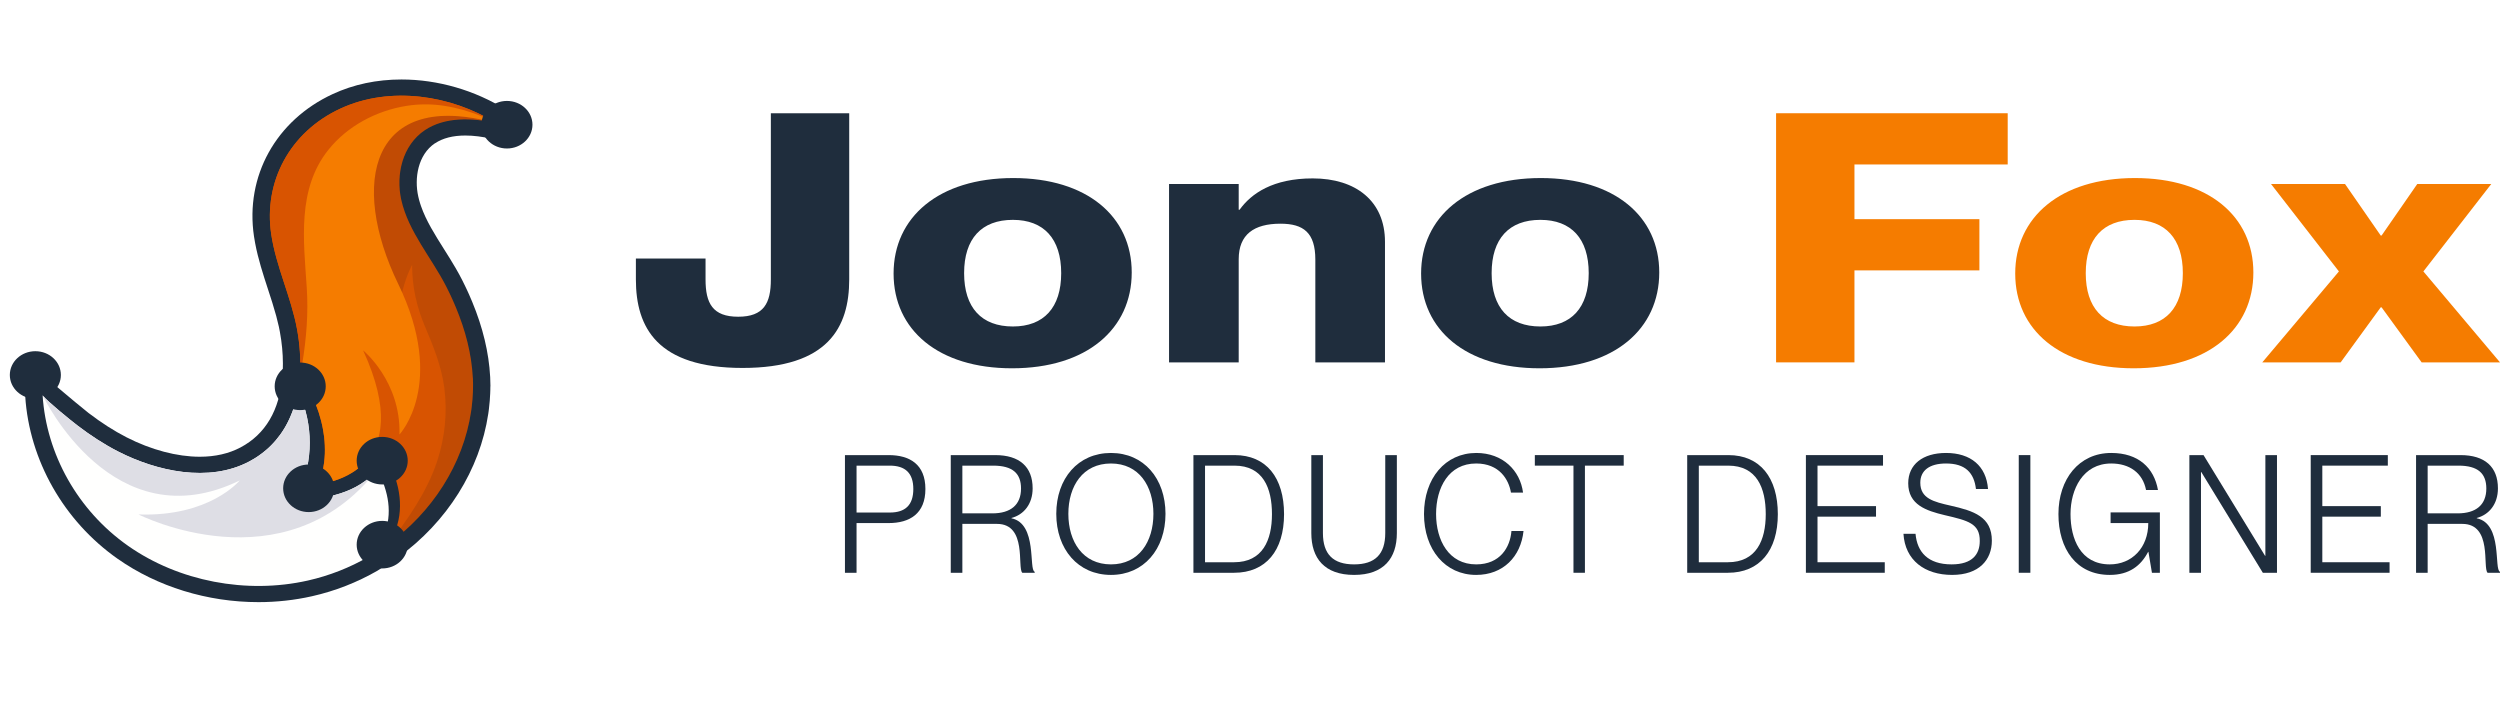
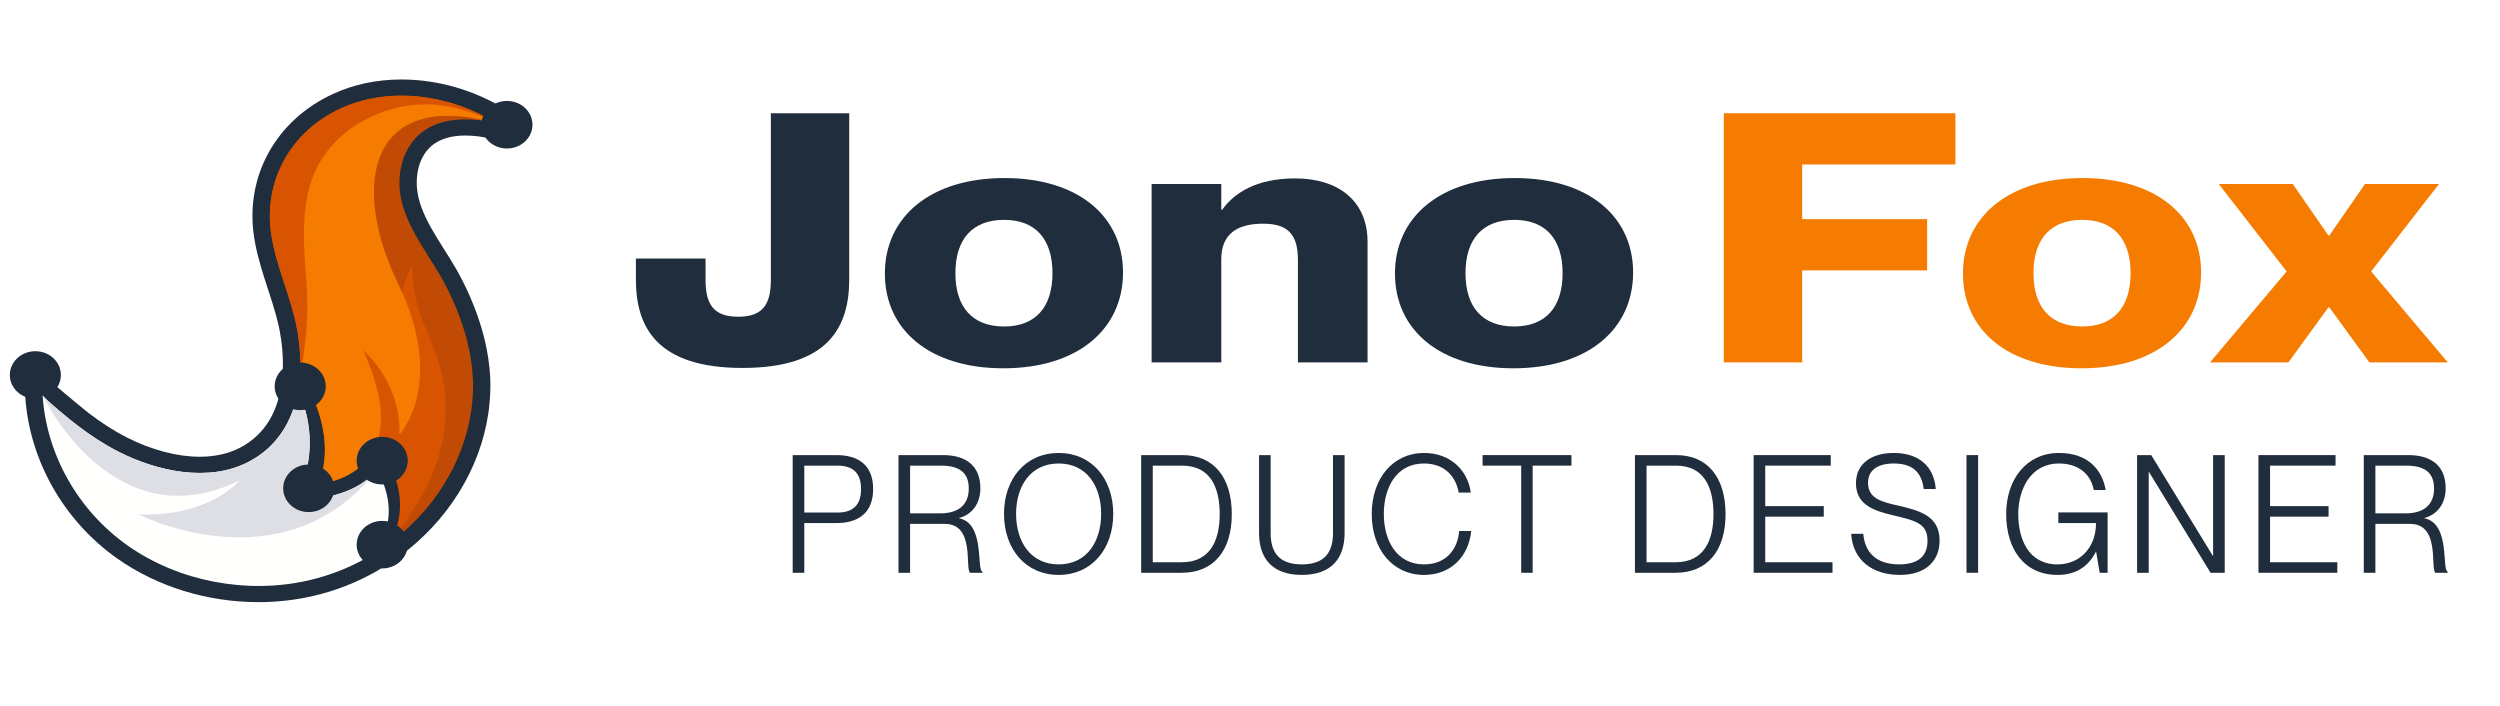
<svg xmlns="http://www.w3.org/2000/svg" width="287" height="81" viewBox="0 0 287 81" fill="none">
  <path d="M4.058 45.777C5.677 45.777 6.989 44.555 6.989 43.048C6.989 41.54 5.677 40.318 4.058 40.318C2.44 40.318 1.128 41.54 1.128 43.048C1.128 44.555 2.44 45.777 4.058 45.777Z" fill="#1F2D3D" />
-   <path d="M49.947 16.448C50.83 15.858 51.999 15.558 53.423 15.558C54.352 15.558 55.372 15.685 56.453 15.934C58.635 16.537 60.016 13.806 58.129 12.623L58.085 12.595C54.514 10.357 50.254 9.125 46.089 9.125C43.252 9.125 40.598 9.687 38.203 10.796C31.678 13.811 28.128 20.223 29.157 27.128C29.197 27.394 29.24 27.657 29.291 27.918C29.635 29.748 30.206 31.494 30.759 33.187C31.106 34.244 31.438 35.266 31.713 36.282C31.823 36.689 31.924 37.096 32.013 37.504C32.056 37.708 32.098 37.912 32.134 38.118C32.361 39.352 32.476 40.561 32.477 41.725C32.477 42.114 32.467 42.496 32.443 42.874L32.432 43.036L32.42 43.185C32.096 47.093 30.479 49.846 27.611 51.366C26.273 52.074 24.7 52.434 22.936 52.434C20.328 52.434 17.345 51.643 14.539 50.209C13.084 49.463 11.653 48.547 10.165 47.411C9.039 46.549 3.303 41.663 3.303 41.663C3.059 42.783 2.863 44.51 2.896 45.498C3.368 52.848 7.334 59.821 13.509 64.152C18.079 67.36 23.819 69.125 29.672 69.125C31.762 69.125 33.83 68.896 35.821 68.447C38.456 67.853 40.981 66.867 43.325 65.52L45.696 63.991C51.321 59.936 55.095 53.925 56.054 47.5C56.065 47.435 56.074 47.372 56.081 47.307C56.084 47.28 56.089 47.252 56.093 47.225C56.103 47.147 56.114 47.069 56.122 46.991L56.136 46.884V46.874C56.208 46.297 56.255 45.712 56.277 45.122C56.277 45.117 56.277 45.113 56.277 45.106V45.085L56.289 44.753C56.289 44.735 56.289 44.717 56.289 44.698C56.289 44.649 56.291 44.599 56.291 44.55C56.291 44.497 56.295 44.445 56.295 44.391C56.295 44.377 56.295 44.362 56.295 44.346H56.303V44.333C56.303 44.012 56.293 43.675 56.274 43.3C56.274 43.281 56.272 43.261 56.27 43.242C56.122 40.48 55.43 37.588 54.208 34.648C54.107 34.406 54.004 34.166 53.901 33.93C53.855 33.823 53.806 33.716 53.757 33.606C53.748 33.588 53.741 33.572 53.733 33.554L53.729 33.547C53.689 33.458 53.649 33.371 53.609 33.285C53.595 33.257 53.583 33.228 53.569 33.2C53.512 33.077 53.454 32.956 53.4 32.845C53.287 32.607 53.169 32.37 53.049 32.132C52.817 31.675 52.568 31.226 52.312 30.784C51.884 30.046 51.432 29.328 50.988 28.626C49.932 26.952 48.922 25.354 48.336 23.671C48.297 23.559 48.259 23.446 48.224 23.334C48.144 23.076 48.073 22.815 48.016 22.553C47.551 20.463 47.967 17.764 49.94 16.442L49.947 16.448Z" fill="#1F2D3D" />
+   <path d="M49.947 16.448C50.83 15.858 51.999 15.558 53.423 15.558C54.352 15.558 55.372 15.685 56.453 15.934C58.635 16.537 60.016 13.806 58.129 12.623L58.085 12.595C54.514 10.357 50.254 9.125 46.089 9.125C43.252 9.125 40.598 9.687 38.203 10.796C31.678 13.811 28.128 20.223 29.157 27.128C29.197 27.394 29.24 27.657 29.291 27.918C29.635 29.748 30.206 31.494 30.759 33.187C31.106 34.244 31.438 35.266 31.713 36.282C31.823 36.689 31.924 37.096 32.013 37.504C32.056 37.708 32.098 37.912 32.134 38.118C32.361 39.352 32.475 40.561 32.477 41.725C32.477 42.114 32.467 42.496 32.443 42.874L32.432 43.036L32.42 43.185C32.096 47.093 30.479 49.846 27.611 51.366C26.273 52.074 24.7 52.434 22.936 52.434C20.328 52.434 17.345 51.643 14.539 50.209C13.084 49.463 11.653 48.547 10.165 47.411C9.039 46.549 3.303 41.663 3.303 41.663C3.059 42.783 2.863 44.51 2.896 45.498C3.368 52.848 7.334 59.821 13.509 64.152C18.079 67.36 23.819 69.125 29.672 69.125C31.762 69.125 33.83 68.896 35.821 68.447C38.456 67.853 40.981 66.867 43.325 65.52L45.696 63.991C51.321 59.936 55.095 53.925 56.054 47.5C56.065 47.435 56.074 47.372 56.081 47.307C56.084 47.28 56.089 47.252 56.093 47.225C56.103 47.147 56.114 47.069 56.122 46.991L56.136 46.884V46.874C56.208 46.297 56.255 45.712 56.277 45.122C56.277 45.117 56.277 45.113 56.277 45.106V45.085L56.289 44.753C56.289 44.735 56.289 44.717 56.289 44.698C56.289 44.649 56.291 44.599 56.291 44.55C56.291 44.497 56.295 44.445 56.295 44.391C56.295 44.377 56.295 44.362 56.295 44.346H56.303V44.333C56.303 44.012 56.293 43.675 56.274 43.3C56.274 43.281 56.272 43.261 56.27 43.242C56.122 40.48 55.43 37.588 54.208 34.648C54.107 34.406 54.004 34.166 53.901 33.93C53.855 33.823 53.806 33.716 53.757 33.606C53.748 33.588 53.741 33.572 53.733 33.554L53.729 33.547C53.689 33.458 53.649 33.371 53.609 33.285C53.595 33.257 53.583 33.228 53.569 33.2C53.512 33.077 53.454 32.956 53.4 32.845C53.287 32.607 53.169 32.37 53.049 32.132C52.817 31.675 52.568 31.226 52.312 30.784C51.884 30.046 51.432 29.328 50.988 28.626C49.932 26.952 48.922 25.354 48.336 23.671C48.297 23.559 48.259 23.446 48.224 23.334C48.144 23.076 48.073 22.815 48.016 22.553C47.551 20.463 47.967 17.764 49.94 16.442L49.947 16.448Z" fill="#1F2D3D" />
  <path d="M44.505 60.008C44.267 61.23 43.666 62.398 42.789 63.402C42.629 63.59 42.457 63.765 42.277 63.94C40.156 65.159 37.827 66.085 35.351 66.644C28.297 68.236 20.51 66.736 14.713 62.669C8.909 58.599 5.322 52.12 4.892 45.39C4.892 45.39 4.892 45.39 4.892 45.393C5.494 46.137 8.176 48.298 8.898 48.85C10.362 49.969 11.916 50.99 13.577 51.841C17.995 54.099 23.965 55.436 28.598 52.986C28.8 52.88 28.993 52.768 29.181 52.653C29.242 52.616 29.305 52.577 29.366 52.538C29.398 52.519 29.433 52.496 29.466 52.473C29.54 52.425 29.616 52.376 29.688 52.324C30.03 52.089 30.349 51.84 30.65 51.575C30.709 51.522 30.77 51.47 30.827 51.415C30.847 51.395 30.869 51.376 30.89 51.356C30.954 51.295 31.019 51.233 31.081 51.17C31.485 50.771 31.846 50.347 32.169 49.899C32.201 49.857 32.232 49.812 32.261 49.768C32.415 49.551 32.557 49.327 32.691 49.1C32.735 49.029 32.777 48.956 32.817 48.883C32.867 48.792 32.916 48.701 32.965 48.609C32.999 48.542 33.034 48.478 33.066 48.41C33.078 48.387 33.09 48.364 33.1 48.34C33.133 48.273 33.168 48.202 33.198 48.134C33.208 48.113 33.217 48.092 33.227 48.069C33.261 48.001 33.292 47.93 33.321 47.862C33.381 47.727 33.436 47.591 33.489 47.455C33.513 47.395 33.535 47.335 33.56 47.273C33.575 47.233 33.589 47.194 33.605 47.153C33.626 47.093 33.649 47.033 33.668 46.972C33.685 46.925 33.701 46.878 33.717 46.831C33.779 46.639 33.84 46.447 33.892 46.25C33.917 46.166 33.939 46.082 33.962 45.998C33.965 45.986 33.969 45.973 33.971 45.962C33.993 45.873 34.016 45.785 34.037 45.696C34.105 45.417 34.16 45.137 34.211 44.853C34.232 44.902 34.256 44.954 34.28 45.007C34.3 45.049 34.32 45.096 34.341 45.143C35.965 48.781 35.962 52.872 34.334 56.508C34.164 56.89 34.04 57.161 34.012 57.224L34.005 57.237L35.318 57.247C35.453 57.247 35.549 57.247 35.662 57.242C35.772 57.237 35.878 57.234 35.986 57.226C36.2 57.211 36.411 57.194 36.621 57.171C37.041 57.122 37.458 57.053 37.873 56.963C38.701 56.788 39.515 56.527 40.293 56.171C40.681 55.994 41.061 55.79 41.423 55.558C41.785 55.329 42.131 55.077 42.453 54.793C42.619 54.657 42.765 54.501 42.918 54.354L43.134 54.119C43.193 54.057 43.245 53.992 43.297 53.927C43.407 54.127 43.508 54.326 43.607 54.529C43.884 55.104 44.112 55.701 44.282 56.307C44.63 57.518 44.737 58.784 44.502 60.011L44.505 60.008Z" fill="#FFFFFE" />
  <path d="M43.301 53.924C32.625 67.586 15.9 59.058 15.9 59.058C24.116 59.349 27.517 55.154 27.517 55.154C12.997 62.253 5.028 45.636 4.894 45.391C5.496 46.135 8.178 48.296 8.9 48.849C10.364 49.967 11.918 50.989 13.578 51.84C17.997 54.097 23.967 55.435 28.6 52.984C28.802 52.879 28.995 52.767 29.183 52.652C29.245 52.613 29.306 52.575 29.367 52.537C29.4 52.517 29.435 52.494 29.468 52.472C29.543 52.423 29.618 52.373 29.689 52.323C30.032 52.087 30.351 51.838 30.652 51.574C30.711 51.52 30.772 51.468 30.829 51.413C30.848 51.394 30.871 51.374 30.892 51.355C30.956 51.293 31.021 51.232 31.083 51.169C31.487 50.77 31.847 50.345 32.171 49.898C32.202 49.855 32.234 49.81 32.263 49.766C32.416 49.549 32.559 49.325 32.693 49.099C32.737 49.027 32.778 48.954 32.818 48.881C32.869 48.791 32.918 48.7 32.966 48.607C33.001 48.541 33.036 48.476 33.067 48.408C33.079 48.385 33.092 48.363 33.102 48.338C33.135 48.272 33.17 48.2 33.2 48.132C33.21 48.111 33.219 48.09 33.229 48.068C33.262 47.999 33.294 47.928 33.323 47.86C33.382 47.725 33.438 47.589 33.49 47.453C33.514 47.393 33.537 47.333 33.562 47.272C33.577 47.231 33.591 47.192 33.607 47.152C33.628 47.092 33.65 47.032 33.669 46.97C33.687 46.923 33.703 46.876 33.718 46.829C33.781 46.638 33.842 46.445 33.894 46.249C33.918 46.164 33.941 46.08 33.964 45.996C33.967 45.985 33.971 45.972 33.972 45.96C33.995 45.871 34.017 45.784 34.038 45.694C34.106 45.416 34.162 45.135 34.212 44.852C34.233 44.9 34.258 44.952 34.282 45.006C34.301 45.048 34.324 45.095 34.343 45.142C35.967 48.779 35.963 52.87 34.336 56.506C34.165 56.889 34.042 57.16 34.014 57.223L34.007 57.236L35.319 57.245C35.455 57.245 35.551 57.245 35.664 57.241C35.774 57.236 35.88 57.233 35.988 57.224C36.202 57.21 36.412 57.192 36.623 57.169C37.042 57.121 37.46 57.051 37.874 56.962C38.703 56.787 39.517 56.526 40.295 56.169C40.683 55.992 41.063 55.788 41.425 55.556C41.787 55.328 42.133 55.075 42.455 54.791C42.62 54.655 42.767 54.499 42.92 54.352L43.135 54.117C43.195 54.055 43.247 53.991 43.299 53.926L43.301 53.924Z" fill="#DEDEE5" />
  <path d="M54.286 43.382C54.303 43.703 54.314 44.025 54.314 44.348V44.354L54.305 44.057V44.109C54.305 44.247 54.305 44.385 54.302 44.523C54.302 44.589 54.302 44.656 54.298 44.722C54.295 44.826 54.29 44.931 54.288 45.035C54.267 45.584 54.223 46.131 54.156 46.674C54.142 46.784 54.129 46.892 54.114 47.003C54.105 47.082 54.093 47.16 54.081 47.239C53.179 53.298 49.61 58.824 44.475 62.525L44.47 62.529C44.549 62.421 44.625 62.314 44.7 62.2C45.1 61.599 45.401 60.934 45.608 60.247C45.814 59.557 45.91 58.839 45.92 58.124C45.929 57.407 45.845 56.696 45.696 56C45.542 55.307 45.32 54.629 45.046 53.971C44.909 53.642 44.754 53.319 44.587 53C44.503 52.841 44.418 52.682 44.324 52.527L44.181 52.29C44.131 52.209 44.087 52.139 44.021 52.044L43.316 51.024L42.624 52.102C42.262 52.668 41.827 53.188 41.296 53.623C40.779 54.068 40.173 54.431 39.529 54.733C38.885 55.036 38.189 55.261 37.477 55.438C37.215 55.503 36.952 55.555 36.685 55.598C36.672 55.602 36.659 55.605 36.647 55.606C36.623 55.611 36.607 55.615 36.595 55.615C36.585 55.615 36.578 55.618 36.578 55.618C36.891 54.791 37.107 53.934 37.209 53.071C37.249 52.747 37.274 52.423 37.289 52.097C37.3 51.773 37.298 51.449 37.284 51.126C37.26 50.481 37.181 49.841 37.061 49.21C36.945 48.58 36.778 47.959 36.585 47.351C36.386 46.745 36.15 46.152 35.888 45.571C35.629 44.988 35.326 44.425 35.004 43.877C34.844 43.602 34.675 43.333 34.494 43.069C34.474 43.039 34.454 43.012 34.435 42.984C34.545 41.242 34.406 39.474 34.101 37.807C33.42 34.087 31.689 30.62 31.132 26.874C30.244 20.916 33.226 15.171 39.087 12.463C44.775 9.83 51.823 10.916 56.966 14.14C54.218 13.5 51.08 13.399 48.778 14.939C46.2 16.667 45.42 20.04 46.063 22.937C46.879 26.605 49.564 29.613 51.247 32.935C51.361 33.158 51.472 33.384 51.58 33.609C51.636 33.721 51.688 33.836 51.742 33.949C51.796 34.061 51.846 34.176 51.898 34.29C51.95 34.403 52.003 34.518 52.051 34.633C52.152 34.864 52.25 35.092 52.346 35.322C53.416 37.9 54.133 40.593 54.277 43.361C54.277 43.369 54.277 43.375 54.277 43.383L54.286 43.382Z" fill="#D85401" />
-   <path d="M56.97 14.139C56.42 13.986 55.854 13.578 55.322 13.36C53.941 12.796 52.485 12.378 50.998 12.148C49.566 11.926 48.097 11.928 46.667 12.154C43.141 12.717 39.86 14.505 37.711 17.183C34.072 21.715 34.865 27.703 35.213 32.982C35.408 35.952 35.182 38.8 34.702 41.735C34.665 41.956 34.362 42.87 34.498 43.068C34.477 43.039 34.458 43.011 34.439 42.983C34.548 41.241 34.409 39.472 34.105 37.806C33.424 34.086 31.692 30.619 31.136 26.873C30.248 20.914 33.229 15.169 39.091 12.461C44.778 9.828 51.827 10.914 56.97 14.139V14.139Z" fill="#D85401" />
+   <path d="M56.97 14.139C56.42 13.986 55.854 13.578 55.322 13.36C53.941 12.796 52.485 12.378 50.998 12.148C49.566 11.926 48.097 11.928 46.667 12.154C43.141 12.717 39.86 14.505 37.711 17.183C34.072 21.715 34.865 27.703 35.213 32.982C35.408 35.952 35.182 38.8 34.702 41.735C34.665 41.956 34.362 42.87 34.498 43.068C34.477 43.039 34.458 43.011 34.439 42.983C34.548 41.241 34.409 39.472 34.105 37.806C33.424 34.086 31.692 30.619 31.136 26.873C30.248 20.914 33.229 15.169 39.091 12.461C44.778 9.828 51.827 10.914 56.97 14.139Z" fill="#D85401" />
  <path d="M47.459 43.583C46.841 42.448 46.423 41.325 46.16 40.243C46.853 42.164 47.394 43.424 47.459 43.583Z" fill="url(#paint0_linear_170_2775)" />
  <path opacity="0.15" d="M52.353 35.326C53.541 38.209 54.291 41.244 54.314 44.351C54.31 44.231 54.307 44.109 54.305 43.989C54.305 44.012 54.305 44.036 54.305 44.059C54.305 44.075 54.305 44.093 54.305 44.111C54.305 44.202 54.305 44.291 54.305 44.382C54.305 44.43 54.305 44.477 54.302 44.524C54.302 44.591 54.302 44.657 54.298 44.724C54.295 44.827 54.29 44.933 54.288 45.036C54.264 45.583 54.22 46.131 54.156 46.675C54.142 46.785 54.13 46.894 54.114 47.004C54.105 47.084 54.093 47.162 54.081 47.241C53.179 53.3 49.61 58.826 44.476 62.526C45.13 62.03 45.723 61.004 46.192 60.351C46.742 59.581 47.271 58.8 47.765 57.997C48.743 56.409 49.585 54.743 50.17 52.994C51.086 50.254 51.378 47.319 51 44.469C50.678 42.041 49.742 39.731 48.781 37.47C47.836 35.245 47.318 32.925 47.312 30.521C47.312 30.495 47.298 30.429 47.312 30.403C47.312 30.403 44.829 34.817 46.155 40.242C43.026 31.55 36.064 8.529 56.97 14.143C54.248 13.412 51.084 13.403 48.781 14.943C46.204 16.67 45.424 20.044 46.066 22.94C46.883 26.608 49.568 29.617 51.251 32.938C51.364 33.162 51.475 33.387 51.583 33.612C51.639 33.724 51.691 33.839 51.745 33.953C51.799 34.065 51.85 34.18 51.902 34.293C51.954 34.407 52.006 34.522 52.055 34.637C52.156 34.867 52.253 35.095 52.349 35.326H52.353Z" fill="#3C1C11" />
  <path d="M45.711 32.584C51.305 44.112 45.861 49.877 45.861 49.877C46.026 43.753 41.686 40.224 41.686 40.224C48.038 54.034 37.69 55.397 36.689 55.597C36.675 55.6 36.663 55.603 36.651 55.605C36.626 55.61 36.611 55.613 36.599 55.613C36.588 55.613 36.581 55.616 36.581 55.616C36.894 54.789 37.11 53.932 37.213 53.07C37.253 52.745 37.277 52.421 37.293 52.096C37.303 51.771 37.302 51.447 37.288 51.125C37.263 50.479 37.185 49.839 37.065 49.209C36.948 48.578 36.781 47.957 36.588 47.349C36.39 46.743 36.153 46.15 35.892 45.57C35.633 44.986 35.33 44.424 35.008 43.876C34.848 43.6 34.679 43.331 34.498 43.067C34.362 42.869 34.665 41.955 34.702 41.735C35.182 38.799 35.408 35.951 35.213 32.982C34.865 27.701 34.072 21.715 37.711 17.183C39.86 14.506 43.141 12.717 46.667 12.154C48.097 11.926 49.566 11.924 50.999 12.148C52.487 12.378 53.942 12.796 55.322 13.36C55.854 13.578 56.418 13.988 56.97 14.138C42.505 10.136 40.118 21.056 45.709 32.584H45.711Z" fill="#F57C00" />
  <path d="M34.463 47.079C36.082 47.079 37.394 45.857 37.394 44.349C37.394 42.842 36.082 41.62 34.463 41.62C32.844 41.62 31.532 42.842 31.532 44.349C31.532 45.857 32.844 47.079 34.463 47.079Z" fill="#1F2D3D" />
  <path d="M35.438 58.787C37.056 58.787 38.368 57.565 38.368 56.057C38.368 54.55 37.056 53.327 35.438 53.327C33.819 53.327 32.507 54.55 32.507 56.057C32.507 57.565 33.819 58.787 35.438 58.787Z" fill="#1F2D3D" />
  <path d="M43.877 55.615C45.495 55.615 46.808 54.393 46.808 52.885C46.808 51.377 45.495 50.155 43.877 50.155C42.258 50.155 40.946 51.377 40.946 52.885C40.946 54.393 42.258 55.615 43.877 55.615Z" fill="#1F2D3D" />
  <path d="M43.877 65.257C45.495 65.257 46.808 64.035 46.808 62.528C46.808 61.02 45.495 59.798 43.877 59.798C42.258 59.798 40.946 61.02 40.946 62.528C40.946 64.035 42.258 65.257 43.877 65.257Z" fill="#1F2D3D" />
  <path d="M58.197 17.047C59.815 17.047 61.127 15.824 61.127 14.317C61.127 12.809 59.815 11.587 58.197 11.587C56.578 11.587 55.266 12.809 55.266 14.317C55.266 15.824 56.578 17.047 58.197 17.047Z" fill="#1F2D3D" />
-   <path d="M268.707 41.6H259.711L268.507 31.16L260.711 21.12H269.207L273.306 27.04H273.405L277.504 21.12H286L278.204 31.16L287 41.6H278.004L273.405 35.28H273.306L268.707 41.6Z" fill="#F57C00" />
-   <path d="M244.942 42.28C236.495 42.28 231.347 37.88 231.347 31.4C231.347 24.96 236.495 20.44 245.092 20.44C253.538 20.44 258.686 24.84 258.686 31.28C258.686 37.76 253.538 42.28 244.942 42.28ZM245.042 37.48C248.59 37.48 250.59 35.32 250.59 31.36C250.59 27.4 248.59 25.24 245.042 25.24C241.443 25.24 239.444 27.4 239.444 31.36C239.444 35.32 241.443 37.48 245.042 37.48Z" fill="#F57C00" />
-   <path d="M212.891 41.6H203.894V13H230.484V18.88H212.891V25.16H227.235V31.04H212.891V41.6Z" fill="#F57C00" />
-   <path d="M176.737 42.28C168.291 42.28 163.143 37.88 163.143 31.4C163.143 24.96 168.291 20.44 176.887 20.44C185.334 20.44 190.482 24.84 190.482 31.28C190.482 37.76 185.334 42.28 176.737 42.28ZM176.837 37.48C180.386 37.48 182.385 35.32 182.385 31.36C182.385 27.4 180.386 25.24 176.837 25.24C173.239 25.24 171.239 27.4 171.239 31.36C171.239 35.32 173.239 37.48 176.837 37.48Z" fill="#1F2D3D" />
-   <path d="M150.7 20.48C155.648 20.48 158.996 23.08 158.996 27.76V41.6H151V29.8C151 26.72 149.65 25.68 147.001 25.68C143.952 25.68 142.203 26.92 142.203 29.76V41.6H134.206V21.12H142.203V24.08H142.303C143.653 22.2 146.152 20.48 150.7 20.48Z" fill="#1F2D3D" />
-   <path d="M116.178 42.28C107.731 42.28 102.583 37.88 102.583 31.4C102.583 24.96 107.731 20.44 116.328 20.44C124.774 20.44 129.922 24.84 129.922 31.28C129.922 37.76 124.774 42.28 116.178 42.28ZM116.278 37.48C119.826 37.48 121.825 35.32 121.825 31.36C121.825 27.4 119.826 25.24 116.278 25.24C112.679 25.24 110.68 27.4 110.68 31.36C110.68 35.32 112.679 37.48 116.278 37.48Z" fill="#1F2D3D" />
+   <path d="M262.707 41.6H253.711L262.507 31.16L254.711 21.12H263.207L267.306 27.04H267.405L271.504 21.12H280L272.204 31.16L281 41.6H272.004L267.405 35.28H267.306L262.707 41.6Z" fill="#F57C00" />
+   <path d="M238.942 42.28C230.495 42.28 225.347 37.88 225.347 31.4C225.347 24.96 230.495 20.44 239.092 20.44C247.538 20.44 252.686 24.84 252.686 31.28C252.686 37.76 247.538 42.28 238.942 42.28ZM239.042 37.48C242.59 37.48 244.59 35.32 244.59 31.36C244.59 27.4 242.59 25.24 239.042 25.24C235.443 25.24 233.444 27.4 233.444 31.36C233.444 35.32 235.443 37.48 239.042 37.48Z" fill="#F57C00" />
+   <path d="M206.891 41.6H197.894V13H224.484V18.88H206.891V25.16H221.235V31.04H206.891V41.6Z" fill="#F57C00" />
+   <path d="M173.737 42.28C165.291 42.28 160.143 37.88 160.143 31.4C160.143 24.96 165.291 20.44 173.887 20.44C182.334 20.44 187.482 24.84 187.482 31.28C187.482 37.76 182.334 42.28 173.737 42.28ZM173.837 37.48C177.386 37.48 179.385 35.32 179.385 31.36C179.385 27.4 177.386 25.24 173.837 25.24C170.239 25.24 168.239 27.4 168.239 31.36C168.239 35.32 170.239 37.48 173.837 37.48Z" fill="#1F2D3D" />
+   <path d="M148.7 20.48C153.648 20.48 156.996 23.08 156.996 27.76V41.6H149V29.8C149 26.72 147.65 25.68 145.001 25.68C141.952 25.68 140.203 26.92 140.203 29.76V41.6H132.206V21.12H140.203V24.08H140.303C141.653 22.2 144.152 20.48 148.7 20.48Z" fill="#1F2D3D" />
+   <path d="M115.178 42.28C106.731 42.28 101.583 37.88 101.583 31.4C101.583 24.96 106.731 20.44 115.328 20.44C123.774 20.44 128.922 24.84 128.922 31.28C128.922 37.76 123.774 42.28 115.178 42.28ZM115.278 37.48C118.826 37.48 120.825 35.32 120.825 31.36C120.825 27.4 118.826 25.24 115.278 25.24C111.679 25.24 109.68 27.4 109.68 31.36C109.68 35.32 111.679 37.48 115.278 37.48Z" fill="#1F2D3D" />
  <path d="M85.245 42.24C75.449 42.24 73 37.6 73 32.08V29.68H80.997V32.08C80.997 34.8 81.796 36.36 84.745 36.36C87.694 36.36 88.494 34.8 88.494 32.08V13H97.49V32.08C97.49 37.6 95.041 42.24 85.245 42.24Z" fill="#1F2D3D" />
-   <path d="M98.332 65.754H97V52.246H102.019C104.429 52.246 106.236 53.304 106.236 56.138C106.236 58.972 104.429 60.049 102.019 60.049H98.332V65.754ZM98.332 58.839H102.147C103.918 58.839 104.849 57.989 104.849 56.138C104.849 54.305 103.918 53.455 102.147 53.455H98.332V58.839Z" fill="#1F2D3D" />
-   <path d="M110.479 65.754H109.147V52.246H114.257C117.032 52.246 118.547 53.587 118.547 56.062C118.547 57.857 117.543 59.085 116.119 59.463V59.501C119.113 60.124 118.072 65.414 118.784 65.641V65.754H117.36C116.758 65.188 117.944 60.143 114.458 60.143H110.479V65.754ZM110.479 58.934H113.929C116.01 58.934 117.214 57.97 117.214 56.081C117.214 54.362 116.265 53.455 114.02 53.455H110.479V58.934Z" fill="#1F2D3D" />
-   <path d="M127.539 66C123.761 66 121.26 63.053 121.26 58.991C121.26 54.928 123.761 52 127.539 52C131.299 52 133.799 54.928 133.799 58.991C133.799 63.053 131.299 66 127.539 66ZM127.539 64.791C130.751 64.791 132.412 62.184 132.412 58.991C132.412 55.798 130.751 53.209 127.539 53.209C124.308 53.209 122.647 55.798 122.647 58.991C122.647 62.184 124.308 64.791 127.539 64.791Z" fill="#1F2D3D" />
-   <path d="M141.677 65.754H137.005V52.246H141.732C145.383 52.246 147.409 54.853 147.409 59.028C147.409 63.204 145.328 65.754 141.677 65.754ZM138.337 64.545H141.677C144.945 64.545 146.021 62.014 146.021 59.028C146.021 56.024 144.999 53.455 141.714 53.455H138.337V64.545Z" fill="#1F2D3D" />
-   <path d="M155.449 66C152.036 66 150.539 64.073 150.539 61.201V52.246H151.872V61.201C151.872 63.619 153.04 64.791 155.449 64.791C157.859 64.791 159.027 63.619 159.027 61.201V52.246H160.359V61.201C160.359 64.073 158.863 66 155.449 66Z" fill="#1F2D3D" />
-   <path d="M169.462 66C165.921 66 163.475 63.109 163.475 59.009C163.475 54.928 165.902 52 169.48 52C172.528 52 174.518 54.022 174.846 56.553H173.459C173.204 55.042 172.127 53.209 169.462 53.209C166.304 53.209 164.862 55.986 164.862 59.009C164.862 62.032 166.322 64.791 169.462 64.791C172.218 64.791 173.368 62.826 173.514 60.956H174.901C174.591 63.903 172.565 66 169.462 66Z" fill="#1F2D3D" />
-   <path d="M181.949 65.754H180.634V53.455H176.199V52.246H186.402V53.455H181.949V65.754Z" fill="#1F2D3D" />
-   <path d="M198.364 65.754H193.691V52.246H198.419C202.069 52.246 204.095 54.853 204.095 59.028C204.095 63.204 202.015 65.754 198.364 65.754ZM195.024 64.545H198.364C201.631 64.545 202.708 62.014 202.708 59.028C202.708 56.024 201.686 53.455 198.4 53.455H195.024V64.545Z" fill="#1F2D3D" />
-   <path d="M216.371 65.754H207.317V52.246H216.17V53.455H208.65V58.103H215.367V59.312H208.65V64.545H216.371V65.754Z" fill="#1F2D3D" />
-   <path d="M224.101 66C220.962 66 218.699 64.319 218.516 61.277H219.903C220.086 63.374 221.327 64.791 224.047 64.791C226.456 64.791 227.277 63.6 227.277 62.108C227.296 60.105 225.945 59.765 223.262 59.142C221.126 58.632 219.064 57.951 219.064 55.476C219.064 53.322 220.725 52 223.408 52C226.237 52 228.026 53.493 228.226 56.138H226.839C226.62 54.267 225.616 53.209 223.408 53.209C221.491 53.209 220.451 54.022 220.451 55.42C220.451 57.233 222.002 57.611 223.919 58.046C226.602 58.651 228.665 59.331 228.665 62.07C228.665 64.262 227.204 66 224.101 66Z" fill="#1F2D3D" />
-   <path d="M233.086 65.754H231.753V52.246H233.086V65.754Z" fill="#1F2D3D" />
-   <path d="M242.205 66C238.372 66 236.309 63.034 236.309 59.009C236.309 55.004 238.664 52 242.369 52C245.49 52 247.279 53.7 247.735 56.251H246.366C245.983 54.286 244.468 53.209 242.369 53.209C239.102 53.209 237.696 56.194 237.696 59.009C237.696 61.843 238.828 64.791 242.205 64.791C244.742 64.791 246.622 62.883 246.622 60.049H242.296V58.821H247.954V65.754H247.042L246.64 63.355H246.604C245.782 64.942 244.432 66 242.205 66Z" fill="#1F2D3D" />
-   <path d="M252.673 65.754H251.34V52.246H252.965L260.029 63.808H260.065V52.246H261.398V65.754H259.773L252.709 54.192H252.673V65.754Z" fill="#1F2D3D" />
-   <path d="M274.323 65.754H265.27V52.246H274.122V53.455H266.602V58.103H273.319V59.312H266.602V64.545H274.323V65.754Z" fill="#1F2D3D" />
-   <path d="M278.695 65.754H277.363V52.246H282.473C285.248 52.246 286.763 53.587 286.763 56.062C286.763 57.857 285.759 59.085 284.335 59.463V59.501C287.329 60.124 286.288 65.414 287 65.641V65.754H285.576C284.974 65.188 286.16 60.143 282.674 60.143H278.695V65.754ZM278.695 58.934H282.145C284.226 58.934 285.43 57.97 285.43 56.081C285.43 54.362 284.481 53.455 282.236 53.455H278.695V58.934Z" fill="#1F2D3D" />
+   <path d="M92.332 65.754H91V52.246H96.019C98.429 52.246 100.236 53.304 100.236 56.138C100.236 58.972 98.429 60.049 96.019 60.049H92.332V65.754ZM92.332 58.839H96.147C97.918 58.839 98.849 57.989 98.849 56.138C98.849 54.305 97.918 53.455 96.147 53.455H92.332V58.839Z" fill="#1F2D3D" />
+   <path d="M104.479 65.754H103.147V52.246H108.257C111.032 52.246 112.547 53.587 112.547 56.062C112.547 57.857 111.543 59.085 110.119 59.463V59.501C113.113 60.124 112.072 65.414 112.784 65.641V65.754H111.36C110.758 65.188 111.944 60.143 108.458 60.143H104.479V65.754ZM104.479 58.934H107.929C110.01 58.934 111.214 57.97 111.214 56.081C111.214 54.362 110.265 53.455 108.02 53.455H104.479V58.934Z" fill="#1F2D3D" />
+   <path d="M121.539 66C117.761 66 115.26 63.053 115.26 58.991C115.26 54.928 117.761 52 121.539 52C125.299 52 127.799 54.928 127.799 58.991C127.799 63.053 125.299 66 121.539 66ZM121.539 64.791C124.751 64.791 126.412 62.184 126.412 58.991C126.412 55.798 124.751 53.209 121.539 53.209C118.308 53.209 116.647 55.798 116.647 58.991C116.647 62.184 118.308 64.791 121.539 64.791Z" fill="#1F2D3D" />
+   <path d="M135.677 65.754H131.005V52.246H135.732C139.383 52.246 141.409 54.853 141.409 59.028C141.409 63.204 139.328 65.754 135.677 65.754ZM132.337 64.545H135.677C138.945 64.545 140.021 62.014 140.021 59.028C140.021 56.024 138.999 53.455 135.714 53.455H132.337V64.545Z" fill="#1F2D3D" />
+   <path d="M149.449 66C146.036 66 144.539 64.073 144.539 61.201V52.246H145.872V61.201C145.872 63.619 147.04 64.791 149.449 64.791C151.859 64.791 153.027 63.619 153.027 61.201V52.246H154.359V61.201C154.359 64.073 152.863 66 149.449 66Z" fill="#1F2D3D" />
+   <path d="M163.462 66C159.921 66 157.475 63.109 157.475 59.009C157.475 54.928 159.902 52 163.48 52C166.528 52 168.518 54.022 168.846 56.553H167.459C167.204 55.042 166.127 53.209 163.462 53.209C160.304 53.209 158.862 55.986 158.862 59.009C158.862 62.032 160.322 64.791 163.462 64.791C166.218 64.791 167.368 62.826 167.514 60.956H168.901C168.591 63.903 166.565 66 163.462 66Z" fill="#1F2D3D" />
+   <path d="M175.949 65.754H174.634V53.455H170.199V52.246H180.402V53.455H175.949V65.754Z" fill="#1F2D3D" />
+   <path d="M192.364 65.754H187.691V52.246H192.419C196.069 52.246 198.095 54.853 198.095 59.028C198.095 63.204 196.015 65.754 192.364 65.754ZM189.024 64.545H192.364C195.631 64.545 196.708 62.014 196.708 59.028C196.708 56.024 195.686 53.455 192.4 53.455H189.024V64.545Z" fill="#1F2D3D" />
+   <path d="M210.371 65.754H201.317V52.246H210.17V53.455H202.65V58.103H209.367V59.312H202.65V64.545H210.371V65.754Z" fill="#1F2D3D" />
+   <path d="M218.101 66C214.962 66 212.699 64.319 212.516 61.277H213.903C214.086 63.374 215.327 64.791 218.047 64.791C220.456 64.791 221.277 63.6 221.277 62.108C221.296 60.105 219.945 59.765 217.262 59.142C215.126 58.632 213.064 57.951 213.064 55.476C213.064 53.322 214.725 52 217.408 52C220.237 52 222.026 53.493 222.226 56.138H220.839C220.62 54.267 219.616 53.209 217.408 53.209C215.491 53.209 214.451 54.022 214.451 55.42C214.451 57.233 216.002 57.611 217.919 58.046C220.602 58.651 222.665 59.331 222.665 62.07C222.665 64.262 221.204 66 218.101 66Z" fill="#1F2D3D" />
+   <path d="M227.086 65.754H225.753V52.246H227.086V65.754Z" fill="#1F2D3D" />
+   <path d="M236.205 66C232.372 66 230.309 63.034 230.309 59.009C230.309 55.004 232.664 52 236.369 52C239.49 52 241.279 53.7 241.735 56.251H240.366C239.983 54.286 238.468 53.209 236.369 53.209C233.102 53.209 231.696 56.194 231.696 59.009C231.696 61.843 232.828 64.791 236.205 64.791C238.742 64.791 240.622 62.883 240.622 60.049H236.296V58.821H241.954V65.754H241.042L240.64 63.355H240.604C239.782 64.942 238.432 66 236.205 66Z" fill="#1F2D3D" />
+   <path d="M246.673 65.754H245.34V52.246H246.965L254.029 63.808H254.065V52.246H255.398V65.754H253.773L246.709 54.192H246.673V65.754Z" fill="#1F2D3D" />
+   <path d="M268.323 65.754H259.27V52.246H268.122V53.455H260.602V58.103H267.319V59.312H260.602V64.545H268.323V65.754Z" fill="#1F2D3D" />
+   <path d="M272.695 65.754H271.363V52.246H276.473C279.248 52.246 280.763 53.587 280.763 56.062C280.763 57.857 279.759 59.085 278.335 59.463V59.501C281.329 60.124 280.288 65.414 281 65.641V65.754H279.576C278.974 65.188 280.16 60.143 276.674 60.143H272.695V65.754ZM272.695 58.934H276.145C278.226 58.934 279.43 57.97 279.43 56.081C279.43 54.362 278.481 53.455 276.236 53.455H272.695V58.934Z" fill="#1F2D3D" />
  <defs>
    <linearGradient id="paint0_linear_170_2775" x1="46.809" y1="39.986" x2="46.809" y2="43.999" gradientUnits="userSpaceOnUse">
      <stop stop-color="#F37227" />
      <stop offset="1" stop-color="#F2AC52" />
    </linearGradient>
  </defs>
</svg>
